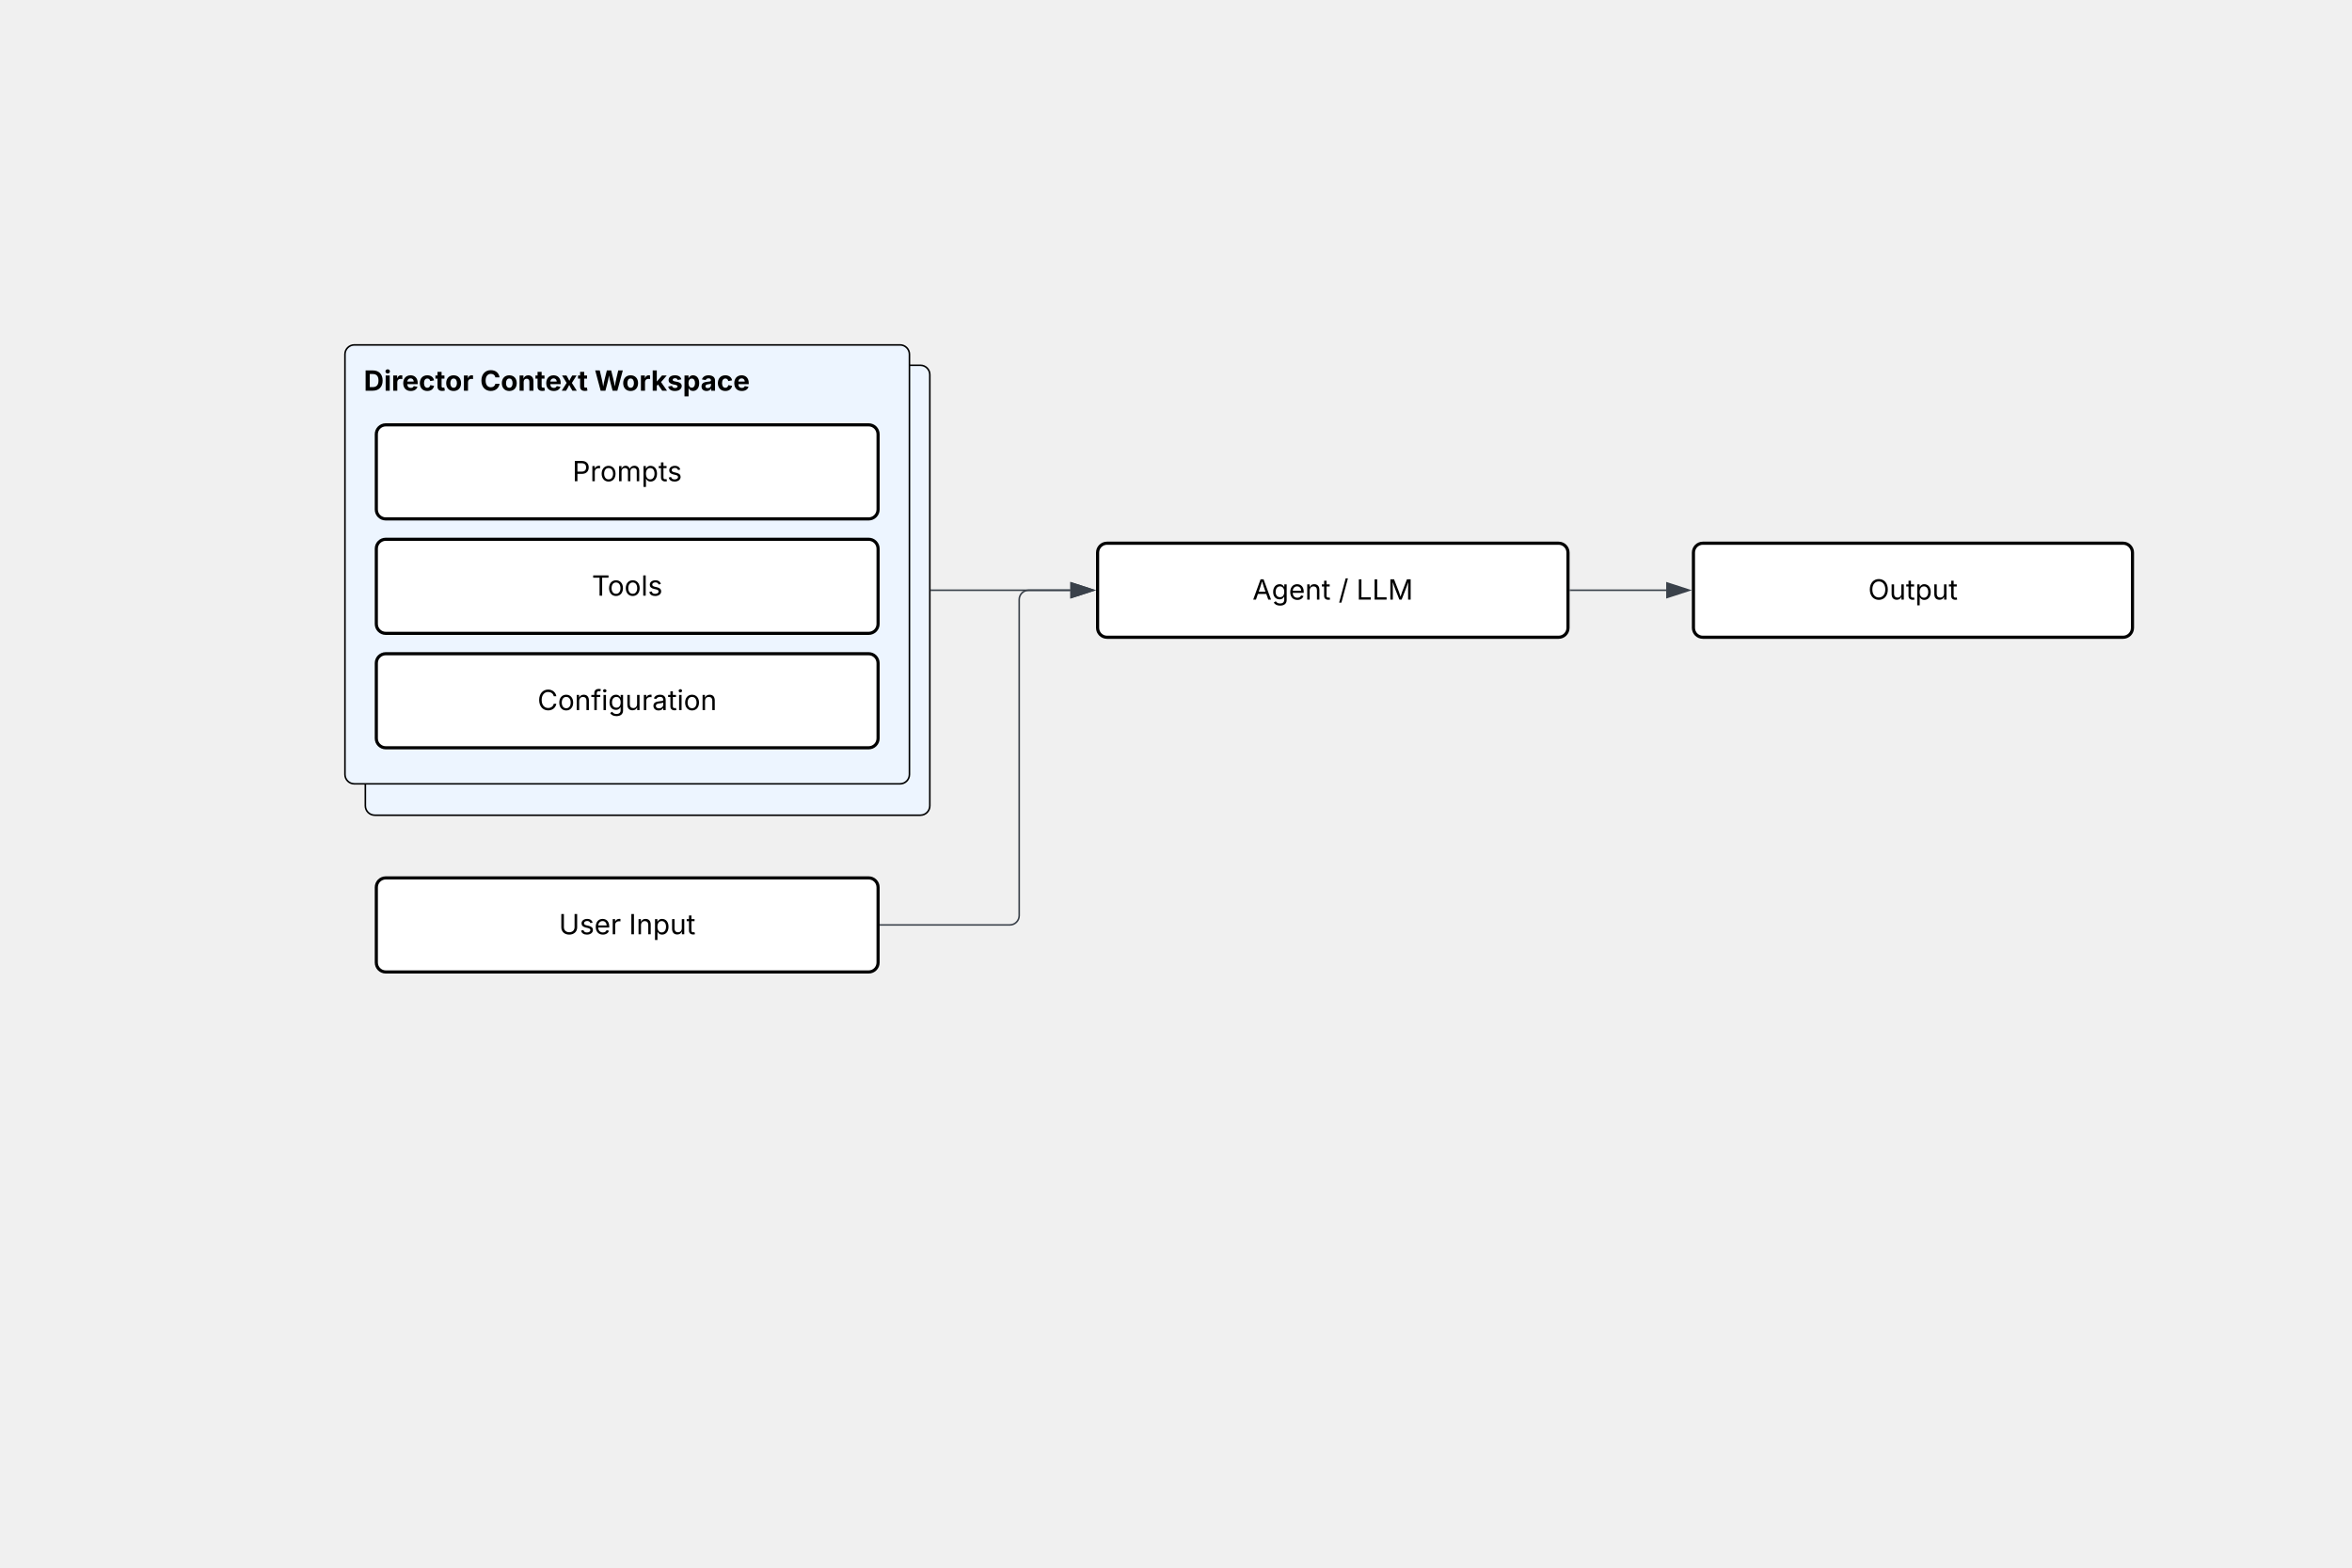
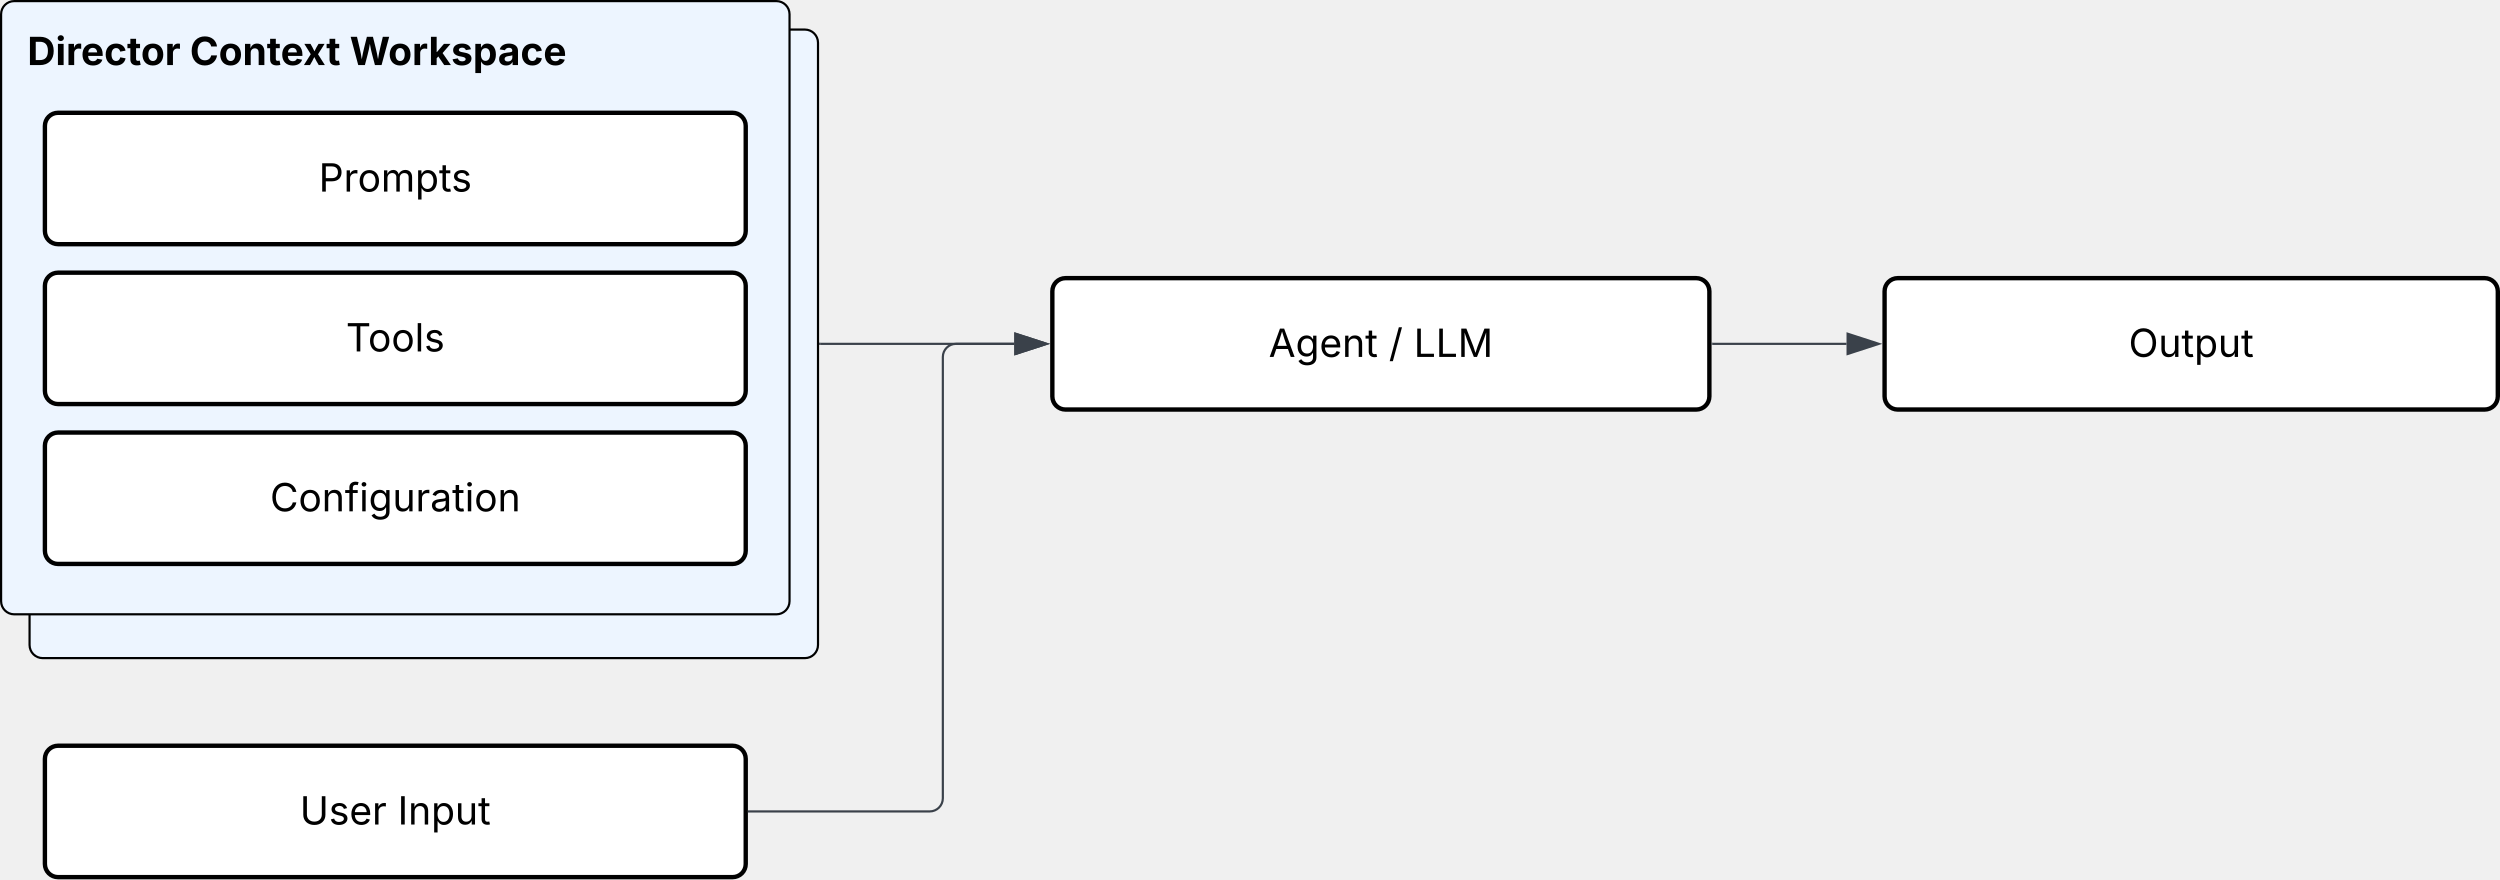
- <svg xmlns="http://www.w3.org/2000/svg" xmlns:ns1="lucid" xmlns:xlink="http://www.w3.org/1999/xlink" width="1500" height="1000">
-   <g transform="translate(-1000 -500)" ns1:page-tab-id="0_0">
+ <svg xmlns="http://www.w3.org/2000/svg" xmlns:ns1="lucid" xmlns:xlink="http://www.w3.org/1999/xlink" width="1141.5" height="401.5">
+   <g transform="translate(-1219.5 -719.5)" ns1:page-tab-id="0_0">
    <path d="M1233 739a6 6 0 0 1 6-6h348a6 6 0 0 1 6 6v275a6 6 0 0 1-6 6h-348a6 6 0 0 1-6-6z" stroke="#000" fill="#edf5ff" />
    <path d="M1700 852.5a6 6 0 0 1 6-6h288a6 6 0 0 1 6 6v48a6 6 0 0 1-6 6h-288a6 6 0 0 1-6-6z" stroke="#000" stroke-width="2" fill="#fff" />
    <use xlink:href="#a" transform="matrix(1,0,0,1,1712,858.5) translate(86.78906 23.97222)" />
    <use xlink:href="#b" transform="matrix(1,0,0,1,1712,858.5) translate(141.6415 23.97222)" />
    <use xlink:href="#c" transform="matrix(1,0,0,1,1712,858.5) translate(153.0477 23.97222)" />
    <path d="M1240 1066a6 6 0 0 1 6-6h308a6 6 0 0 1 6 6v48a6 6 0 0 1-6 6h-308a6 6 0 0 1-6-6z" stroke="#000" stroke-width="2" fill="#fff" />
    <use xlink:href="#d" transform="matrix(1,0,0,1,1252,1072) translate(104.4193 23.97222)" />
    <use xlink:href="#e" transform="matrix(1,0,0,1,1252,1072) translate(149.0894 23.97222)" />
    <path d="M1220 726a6 6 0 0 1 6-6h348a6 6 0 0 1 6 6v268a6 6 0 0 1-6 6h-348a6 6 0 0 1-6-6z" stroke="#000" fill="#edf5ff" />
    <use xlink:href="#f" transform="matrix(1,0,0,1,1232,732) translate(0 17.22222)" />
    <use xlink:href="#g" transform="matrix(1,0,0,1,1232,732) translate(74.20139 17.22222)" />
    <use xlink:href="#h" transform="matrix(1,0,0,1,1232,732) translate(147.1788 17.22222)" />
    <path d="M1240 777a6 6 0 0 1 6-6h308a6 6 0 0 1 6 6v48a6 6 0 0 1-6 6h-308a6 6 0 0 1-6-6z" stroke="#000" stroke-width="2" fill="#fff" />
    <use xlink:href="#i" transform="matrix(1,0,0,1,1252,783) translate(113.0521 23.97222)" />
    <path d="M1240 850a6 6 0 0 1 6-6h308a6 6 0 0 1 6 6v48a6 6 0 0 1-6 6h-308a6 6 0 0 1-6-6z" stroke="#000" stroke-width="2" fill="#fff" />
    <use xlink:href="#j" transform="matrix(1,0,0,1,1252,856) translate(125.4523 23.97222)" />
    <path d="M1240 923a6 6 0 0 1 6-6h308a6 6 0 0 1 6 6v48a6 6 0 0 1-6 6h-308a6 6 0 0 1-6-6z" stroke="#000" stroke-width="2" fill="#fff" />
    <use xlink:href="#k" transform="matrix(1,0,0,1,1252,929) translate(90.79514 23.97222)" />
    <path d="M2080 852.5a6 6 0 0 1 6-6h268a6 6 0 0 1 6 6v48a6 6 0 0 1-6 6h-268a6 6 0 0 1-6-6z" stroke="#000" stroke-width="2" fill="#fff" />
    <use xlink:href="#l" transform="matrix(1,0,0,1,2092,858.5) translate(99.43229 23.97222)" />
    <path d="M1561.5 1090h82.5a6 6 0 0 0 6-6V882.5a6 6 0 0 1 6-6h26.62" stroke="#3a414a" fill="none" />
    <path d="M1561.5 1090.47h-.5v-.94h.5z" stroke="#3a414a" stroke-width=".05" fill="#3a414a" />
    <path d="M1697.38 876.5l-14.26 4.63v-9.26z" stroke="#3a414a" fill="#3a414a" />
    <path d="M1594 876.5h88.62" stroke="#3a414a" fill="none" />
    <path d="M1594 876.98h-.5V876h.5z" stroke="#3a414a" stroke-width=".05" fill="#3a414a" />
    <path d="M1697.38 876.5l-14.26 4.63v-9.26z" stroke="#3a414a" fill="#3a414a" />
    <path d="M2001.5 876.5h61.12" stroke="#3a414a" fill="none" />
    <path d="M2001.5 876.98h-.5V876h.5z" stroke="#3a414a" stroke-width=".05" fill="#3a414a" />
    <path d="M2077.38 876.5l-14.26 4.63v-9.26z" stroke="#3a414a" fill="#3a414a" />
    <defs>
      <path d="M52 0l541-1490h220L1361 0h-200l-149-416H398L254 0H52zm404-582h497c-103-290-145-390-251-756-108 377-145 460-246 756" id="m" />
      <path d="M611 442c-248 0-391-105-460-228l146-94c47 65 117 165 314 165 178 0 307-82 307-266v-224h-17C863-141 792-18 576-18c-268 0-472-195-472-546 0-346 197-568 476-568 216 0 288 133 326 193h17v-179h175V29c0 289-215 413-487 413zm-5-620c203 0 314-146 314-390 0-237-108-403-314-403-213 0-319 180-319 403 0 230 109 390 319 390" id="n" />
      <path d="M628 24c-324 0-524-230-524-574 0-343 198-582 503-582 237 0 487 146 487 559v75H286c9 234 145 362 343 362 132 0 231-58 273-172l174 48C1024-91 857 24 628 24zM287-650h624c-17-190-120-322-304-322-192 0-309 151-320 322" id="o" />
      <path d="M338-670V0H158v-1118h173l1 207c72-158 192-221 342-221 226 0 378 139 378 422V0H872v-695c0-172-96-275-252-275-161 0-282 109-282 300" id="p" />
      <path d="M598-1118v154H368v674c0 100 37 144 132 144 23 0 62-6 92-12L629-6c-37 13-88 20-134 20-193 0-307-107-307-290v-688H20v-154h168v-266h180v266h230" id="q" />
      <g id="a">
        <use transform="matrix(0.008680556,0,0,0.008680556,0,0)" xlink:href="#m" />
        <use transform="matrix(0.008680556,0,0,0.008680556,12.26562,0)" xlink:href="#n" />
        <use transform="matrix(0.008680556,0,0,0.008680556,23.1684,0)" xlink:href="#o" />
        <use transform="matrix(0.008680556,0,0,0.008680556,33.53299,0)" xlink:href="#p" />
        <use transform="matrix(0.008680556,0,0,0.008680556,44.03646,0)" xlink:href="#q" />
      </g>
      <path d="M692-1560L212 224H46l480-1784h166" id="r" />
      <use transform="matrix(0.008680556,0,0,0.008680556,0,0)" xlink:href="#r" id="b" />
      <path d="M180 0v-1490h190v1322h690V0H180" id="s" />
      <path d="M180 0v-1490h270l367 940c28 72 75 218 110 339 35-117 81-264 110-339l362-940h271V0h-187c2-448-5-837 7-1287-157 497-311 829-483 1287H842C666-458 514-784 354-1284c12 438 5 843 7 1284H180" id="t" />
      <g id="c">
        <use transform="matrix(0.008680556,0,0,0.008680556,0,0)" xlink:href="#s" />
        <use transform="matrix(0.008680556,0,0,0.008680556,10.05208,0)" xlink:href="#s" />
        <use transform="matrix(0.008680556,0,0,0.008680556,20.10417,0)" xlink:href="#t" />
      </g>
      <path d="M763 24c-353 0-583-224-583-531v-983h190v968c0 214 149 370 393 370 243 0 391-156 391-370v-968h190v983c0 307-230 531-581 531" id="u" />
      <path d="M538 24C308 24 148-78 108-271l171-41c32 123 123 178 257 178 156 0 256-77 256-169 0-77-54-128-164-154l-186-44c-203-48-300-148-300-305 0-192 176-326 414-326 230 0 351 112 402 269l-163 42c-31-80-94-158-238-158-133 0-233 69-233 162 0 83 57 129 188 160l169 40c203 48 298 149 298 302 0 196-179 339-441 339" id="v" />
      <path d="M158 0v-1118h174v172h12c41-113 157-188 290-188 26 0 70 2 91 3v181c-11-2-60-10-108-10-161 0-279 109-279 260V0H158" id="w" />
      <g id="d">
        <use transform="matrix(0.008680556,0,0,0.008680556,0,0)" xlink:href="#u" />
        <use transform="matrix(0.008680556,0,0,0.008680556,13.22917,0)" xlink:href="#v" />
        <use transform="matrix(0.008680556,0,0,0.008680556,22.61285,0)" xlink:href="#o" />
        <use transform="matrix(0.008680556,0,0,0.008680556,32.97743,0)" xlink:href="#w" />
      </g>
      <path d="M370-1490V0H180v-1490h190" id="x" />
      <path d="M158 418v-1536h174v179h20c37-59 106-193 324-193 279 0 474 222 474 576 0 356-194 580-473 580-213 0-288-135-325-197h-14v591H158zm492-555c209 0 317-186 317-421 0-232-105-413-317-413-206 0-314 166-314 413 0 249 111 421 314 421" id="y" />
      <path d="M537 14c-226 0-379-139-379-422v-710h180v695c0 172 97 275 253 275 160 0 281-109 281-300v-670h181V0H879v-209C806-46 684 14 537 14" id="z" />
      <g id="e">
        <use transform="matrix(0.008680556,0,0,0.008680556,0,0)" xlink:href="#x" />
        <use transform="matrix(0.008680556,0,0,0.008680556,4.774306,0)" xlink:href="#p" />
        <use transform="matrix(0.008680556,0,0,0.008680556,15.27778,0)" xlink:href="#y" />
        <use transform="matrix(0.008680556,0,0,0.008680556,26.16319,0)" xlink:href="#z" />
        <use transform="matrix(0.008680556,0,0,0.008680556,36.67535,0)" xlink:href="#q" />
      </g>
      <path d="M659 0H135v-1490h529c448 0 721 280 721 744 0 466-273 746-726 746zM440-263h204c287 0 437-148 437-483 0-333-150-481-435-481H440v964" id="A" />
      <path d="M128 0v-1118h300V0H128zm150-1264c-91 0-165-68-165-154 0-85 74-154 165-154 90 0 165 69 165 154 0 86-75 154-165 154" id="B" />
      <path d="M128 0v-1118h290v195h12c54-169 184-238 367-200v268c-27-8-86-15-130-15-138 0-239 95-239 234V0H128" id="C" />
      <path d="M633 22C291 22 81-200 81-553c0-345 210-579 537-579 292 0 525 185 525 567v84H378c7 183 109 277 260 277 105 0 184-46 216-132l272 51C1071-99 893 22 633 22zM380-669h474c-15-146-94-237-233-237-143 0-229 99-241 237" id="D" />
      <path d="M628 22C291 22 81-210 81-554c0-346 210-578 547-578 265 0 455 142 497 372l-279 52c-25-116-99-188-215-188-160 0-244 139-244 341 0 200 84 341 244 341 116 0 193-74 217-195l279 51C1085-123 896 22 628 22" id="E" />
      <path d="M683-1118v229H474v562c0 71 29 104 102 104 23 0 73-7 95-13l43 225C647 9 580 16 520 16 296 16 174-96 174-301v-588H20v-229h154v-266h300v266h209" id="F" />
      <path d="M628 22C291 22 81-210 81-554c0-346 210-578 547-578 336 0 547 232 547 578 0 344-211 576-547 576zm0-236c160 0 242-146 242-341 0-197-82-341-242-341S387-753 387-555c0 195 81 341 241 341" id="G" />
      <g id="f">
        <use transform="matrix(0.008680556,0,0,0.008680556,0,0)" xlink:href="#A" />
        <use transform="matrix(0.008680556,0,0,0.008680556,12.83854,0)" xlink:href="#B" />
        <use transform="matrix(0.008680556,0,0,0.008680556,17.65625,0)" xlink:href="#C" />
        <use transform="matrix(0.008680556,0,0,0.008680556,24.46181,0)" xlink:href="#D" />
        <use transform="matrix(0.008680556,0,0,0.008680556,35.05208,0)" xlink:href="#E" />
        <use transform="matrix(0.008680556,0,0,0.008680556,45.51215,0)" xlink:href="#F" />
        <use transform="matrix(0.008680556,0,0,0.008680556,51.84896,0)" xlink:href="#G" />
        <use transform="matrix(0.008680556,0,0,0.008680556,62.75174,0)" xlink:href="#C" />
      </g>
      <path d="M786 20C389 20 94-260 94-744c0-487 299-766 692-766 339 0 597 194 641 529h-309c-28-162-156-258-326-258-233 0-388 179-388 495 0 323 157 493 387 493 170 0 298-97 328-259h309c-34 277-266 530-642 530" id="H" />
      <path d="M428-647V0H128v-1118h283l4 231c63-156 176-245 348-245 232 0 384 159 384 421V0H847v-659c0-139-76-222-202-222-128 0-217 86-217 234" id="I" />
      <path d="M42 0l360-574-338-544h324c72 124 151 261 209 394 58-134 140-271 215-394h318L785-570 1146 0H824c-79-136-169-280-234-425C528-278 439-134 360 0H42" id="J" />
      <g id="g">
        <use transform="matrix(0.008680556,0,0,0.008680556,0,0)" xlink:href="#H" />
        <use transform="matrix(0.008680556,0,0,0.008680556,13.15104,0)" xlink:href="#G" />
        <use transform="matrix(0.008680556,0,0,0.008680556,24.05382,0)" xlink:href="#I" />
        <use transform="matrix(0.008680556,0,0,0.008680556,35.12153,0)" xlink:href="#F" />
        <use transform="matrix(0.008680556,0,0,0.008680556,41.45833,0)" xlink:href="#D" />
        <use transform="matrix(0.008680556,0,0,0.008680556,51.69271,0)" xlink:href="#J" />
        <use transform="matrix(0.008680556,0,0,0.008680556,62.25694,0)" xlink:href="#F" />
      </g>
      <path d="M449 0L49-1490h333c89 395 194 758 253 1185 65-426 176-790 269-1185h317c93 394 201 758 268 1181 60-425 164-788 253-1181h334L1675 0h-348c-90-376-204-711-266-1118C1004-714 886-373 798 0H449" id="K" />
      <path d="M128 0v-1490h300v802h17l366-430h347L740-633 1179 0H826L514-456l-86 97V0H128" id="L" />
      <path d="M572 22C302 22 117-98 78-306l279-48c29 105 101 156 224 156 114 0 185-48 185-115 0-118-228-130-337-155-215-49-322-150-322-317 0-215 187-347 470-347 265 0 424 116 466 298l-266 47c-24-76-87-130-196-130-98 0-174 46-174 113 0 56 38 95 144 117l201 40c216 44 320 143 320 302 0 220-207 367-500 367" id="M" />
      <path d="M128 418v-1536h295v188h14c41-89 129-202 319-202 248 0 453 193 453 575 0 372-197 576-455 576-183 0-275-108-317-198h-9v597H128zm534-640c156 0 240-139 240-336 0-196-83-334-240-334-154 0-241 131-241 334 0 202 88 336 241 336" id="N" />
      <path d="M440 22C227 22 68-92 68-313c0-250 202-322 422-343 195-21 271-24 271-105 0-95-63-149-175-149-116 0-187 57-211 129l-275-46c57-194 237-305 487-305 240 0 474 108 474 379V0H777v-155h-10C713-51 605 22 440 22zm85-211c140 0 238-93 238-211v-121c-37 26-156 42-222 51-111 16-185 59-185 149 0 87 70 132 169 132" id="O" />
      <g id="h">
        <use transform="matrix(0.008680556,0,0,0.008680556,0,0)" xlink:href="#K" />
        <use transform="matrix(0.008680556,0,0,0.008680556,17.56076,0)" xlink:href="#G" />
        <use transform="matrix(0.008680556,0,0,0.008680556,28.46354,0)" xlink:href="#C" />
        <use transform="matrix(0.008680556,0,0,0.008680556,35.9809,0)" xlink:href="#L" />
        <use transform="matrix(0.008680556,0,0,0.008680556,46.2934,0)" xlink:href="#M" />
        <use transform="matrix(0.008680556,0,0,0.008680556,56.25,0)" xlink:href="#N" />
        <use transform="matrix(0.008680556,0,0,0.008680556,67.63021,0)" xlink:href="#O" />
        <use transform="matrix(0.008680556,0,0,0.008680556,77.95139,0)" xlink:href="#E" />
        <use transform="matrix(0.008680556,0,0,0.008680556,88.41146,0)" xlink:href="#D" />
      </g>
      <path d="M180 0v-1490h510c348 0 508 209 508 474 0 266-160 477-507 477H370V0H180zm190-706h312c236 0 327-133 327-310 0-176-91-307-329-307H370v617" id="P" />
      <path d="M613 24c-304 0-509-231-509-576 0-350 205-580 509-580 305 0 511 230 511 580 0 345-206 576-511 576zm0-161c226 0 329-195 329-415 0-222-103-419-329-419-223 0-326 196-326 419 0 220 103 415 326 415" id="Q" />
      <path d="M158 0v-1118h175l1 205c55-151 181-225 313-225 147 0 245 90 285 228 53-141 190-228 352-228 194 0 352 125 352 384V0h-181v-749c0-161-105-225-225-225-151 0-243 103-243 244V0H807v-767c0-124-93-207-219-207-131 0-250 92-250 270V0H158" id="R" />
      <g id="i">
        <use transform="matrix(0.008680556,0,0,0.008680556,0,0)" xlink:href="#P" />
        <use transform="matrix(0.008680556,0,0,0.008680556,11.35417,0)" xlink:href="#w" />
        <use transform="matrix(0.008680556,0,0,0.008680556,17.75174,0)" xlink:href="#Q" />
        <use transform="matrix(0.008680556,0,0,0.008680556,28.41146,0)" xlink:href="#R" />
        <use transform="matrix(0.008680556,0,0,0.008680556,43.98438,0)" xlink:href="#y" />
        <use transform="matrix(0.008680556,0,0,0.008680556,54.86979,0)" xlink:href="#q" />
        <use transform="matrix(0.008680556,0,0,0.008680556,60.51215,0)" xlink:href="#v" />
      </g>
      <path d="M98-1322v-168h1126v168H757V0H567v-1322H98" id="S" />
      <path d="M338-1490V0H158v-1490h180" id="T" />
      <g id="j">
        <use transform="matrix(0.008680556,0,0,0.008680556,0,0)" xlink:href="#S" />
        <use transform="matrix(0.008680556,0,0,0.008680556,10.08681,0)" xlink:href="#Q" />
        <use transform="matrix(0.008680556,0,0,0.008680556,20.74653,0)" xlink:href="#Q" />
        <use transform="matrix(0.008680556,0,0,0.008680556,31.40625,0)" xlink:href="#T" />
        <use transform="matrix(0.008680556,0,0,0.008680556,35.71181,0)" xlink:href="#v" />
      </g>
      <path d="M783 20c-382 0-661-292-661-764 0-473 279-766 661-766 302 0 548 182 601 489h-190c-42-204-217-313-411-313-268 0-476 208-476 590 0 381 209 588 476 588 195 0 369-110 411-313h190c-52 303-296 489-601 489" id="U" />
      <path d="M678-1118v154H420V0H240v-964H20v-154h220v-149c0-194 155-293 318-293 85 0 141 18 168 30l-50 154c-19-6-47-17-97-17-111 0-159 58-159 166v109h258" id="V" />
      <path d="M158 0v-1118h180V0H158zm91-1301c-68 0-125-53-125-119s57-119 125-119c69 0 126 53 126 119s-57 119-126 119" id="W" />
      <path d="M471 26C259 26 90-98 90-318c0-256 228-303 435-329 202-27 287-16 287-108 0-139-79-219-234-219-161 0-248 86-283 164l-173-57c86-203 278-265 451-265 150 0 419 46 419 395V0H815v-152h-12C765-73 660 26 471 26zm31-159c199 0 310-134 310-271v-155c-30 35-226 55-295 64-131 17-246 59-246 186 0 116 97 176 231 176" id="X" />
      <g id="k">
        <use transform="matrix(0.008680556,0,0,0.008680556,0,0)" xlink:href="#U" />
        <use transform="matrix(0.008680556,0,0,0.008680556,12.98611,0)" xlink:href="#Q" />
        <use transform="matrix(0.008680556,0,0,0.008680556,23.64583,0)" xlink:href="#p" />
        <use transform="matrix(0.008680556,0,0,0.008680556,34.14931,0)" xlink:href="#V" />
        <use transform="matrix(0.008680556,0,0,0.008680556,40.72917,0)" xlink:href="#W" />
        <use transform="matrix(0.008680556,0,0,0.008680556,45.03472,0)" xlink:href="#n" />
        <use transform="matrix(0.008680556,0,0,0.008680556,55.9375,0)" xlink:href="#z" />
        <use transform="matrix(0.008680556,0,0,0.008680556,66.44965,0)" xlink:href="#w" />
        <use transform="matrix(0.008680556,0,0,0.008680556,73.14236,0)" xlink:href="#X" />
        <use transform="matrix(0.008680556,0,0,0.008680556,83.125,0)" xlink:href="#q" />
        <use transform="matrix(0.008680556,0,0,0.008680556,88.94097,0)" xlink:href="#W" />
        <use transform="matrix(0.008680556,0,0,0.008680556,93.24653,0)" xlink:href="#Q" />
        <use transform="matrix(0.008680556,0,0,0.008680556,103.9063,0)" xlink:href="#p" />
      </g>
      <path d="M784 20c-382 0-662-292-662-764 0-473 280-766 662-766s660 293 660 766c0 472-278 764-660 764zm0-176c266 0 475-207 475-588 0-383-209-590-475-590-268 0-477 208-477 590 0 380 209 588 477 588" id="Y" />
      <g id="l">
        <use transform="matrix(0.008680556,0,0,0.008680556,0,0)" xlink:href="#Y" />
        <use transform="matrix(0.008680556,0,0,0.008680556,13.59375,0)" xlink:href="#z" />
        <use transform="matrix(0.008680556,0,0,0.008680556,24.1059,0)" xlink:href="#q" />
        <use transform="matrix(0.008680556,0,0,0.008680556,29.92188,0)" xlink:href="#y" />
        <use transform="matrix(0.008680556,0,0,0.008680556,40.80729,0)" xlink:href="#z" />
        <use transform="matrix(0.008680556,0,0,0.008680556,51.31944,0)" xlink:href="#q" />
      </g>
    </defs>
  </g>
</svg>
